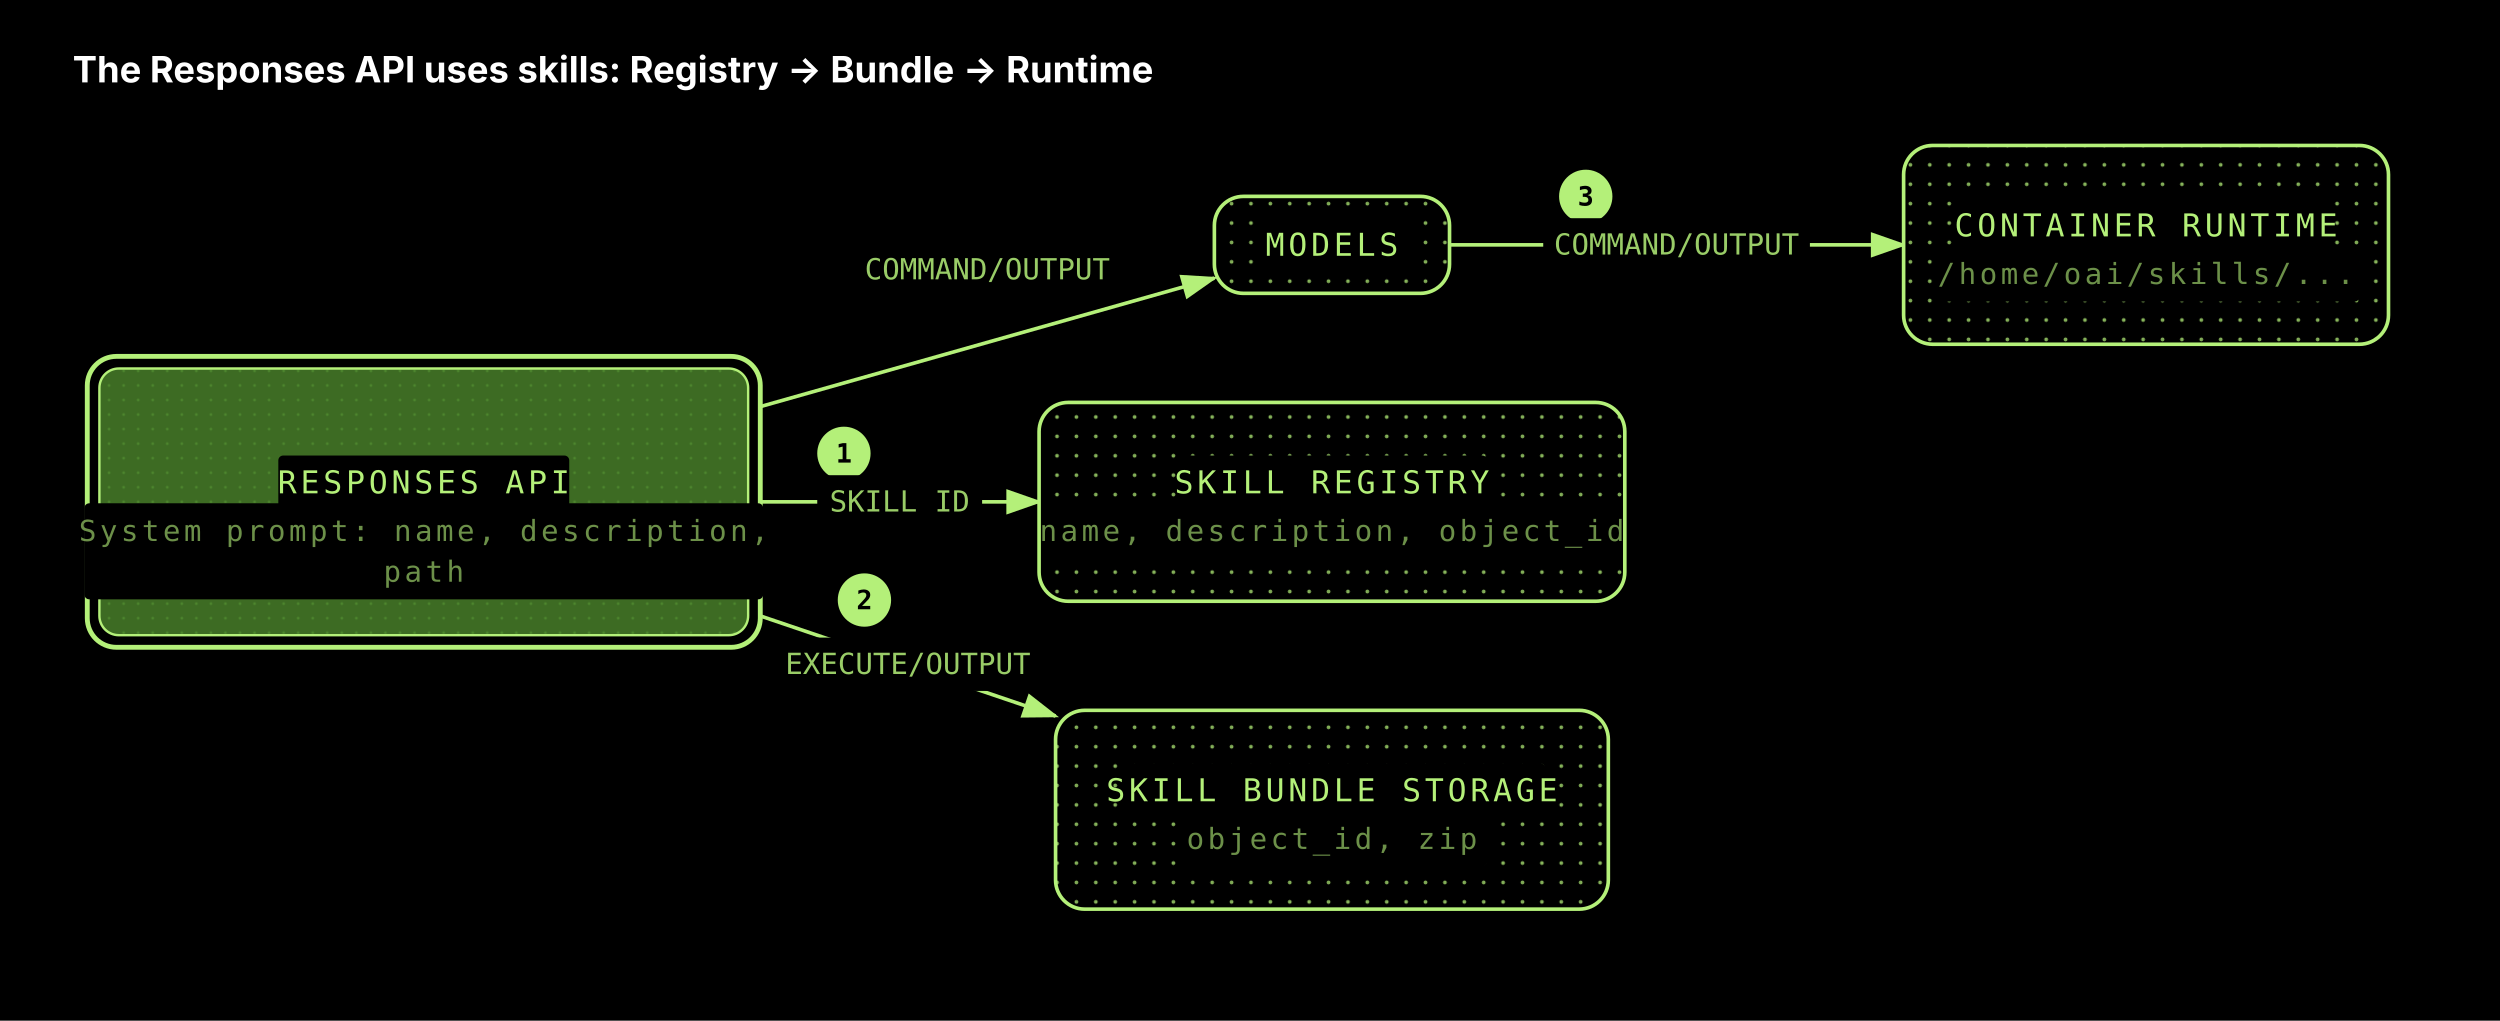
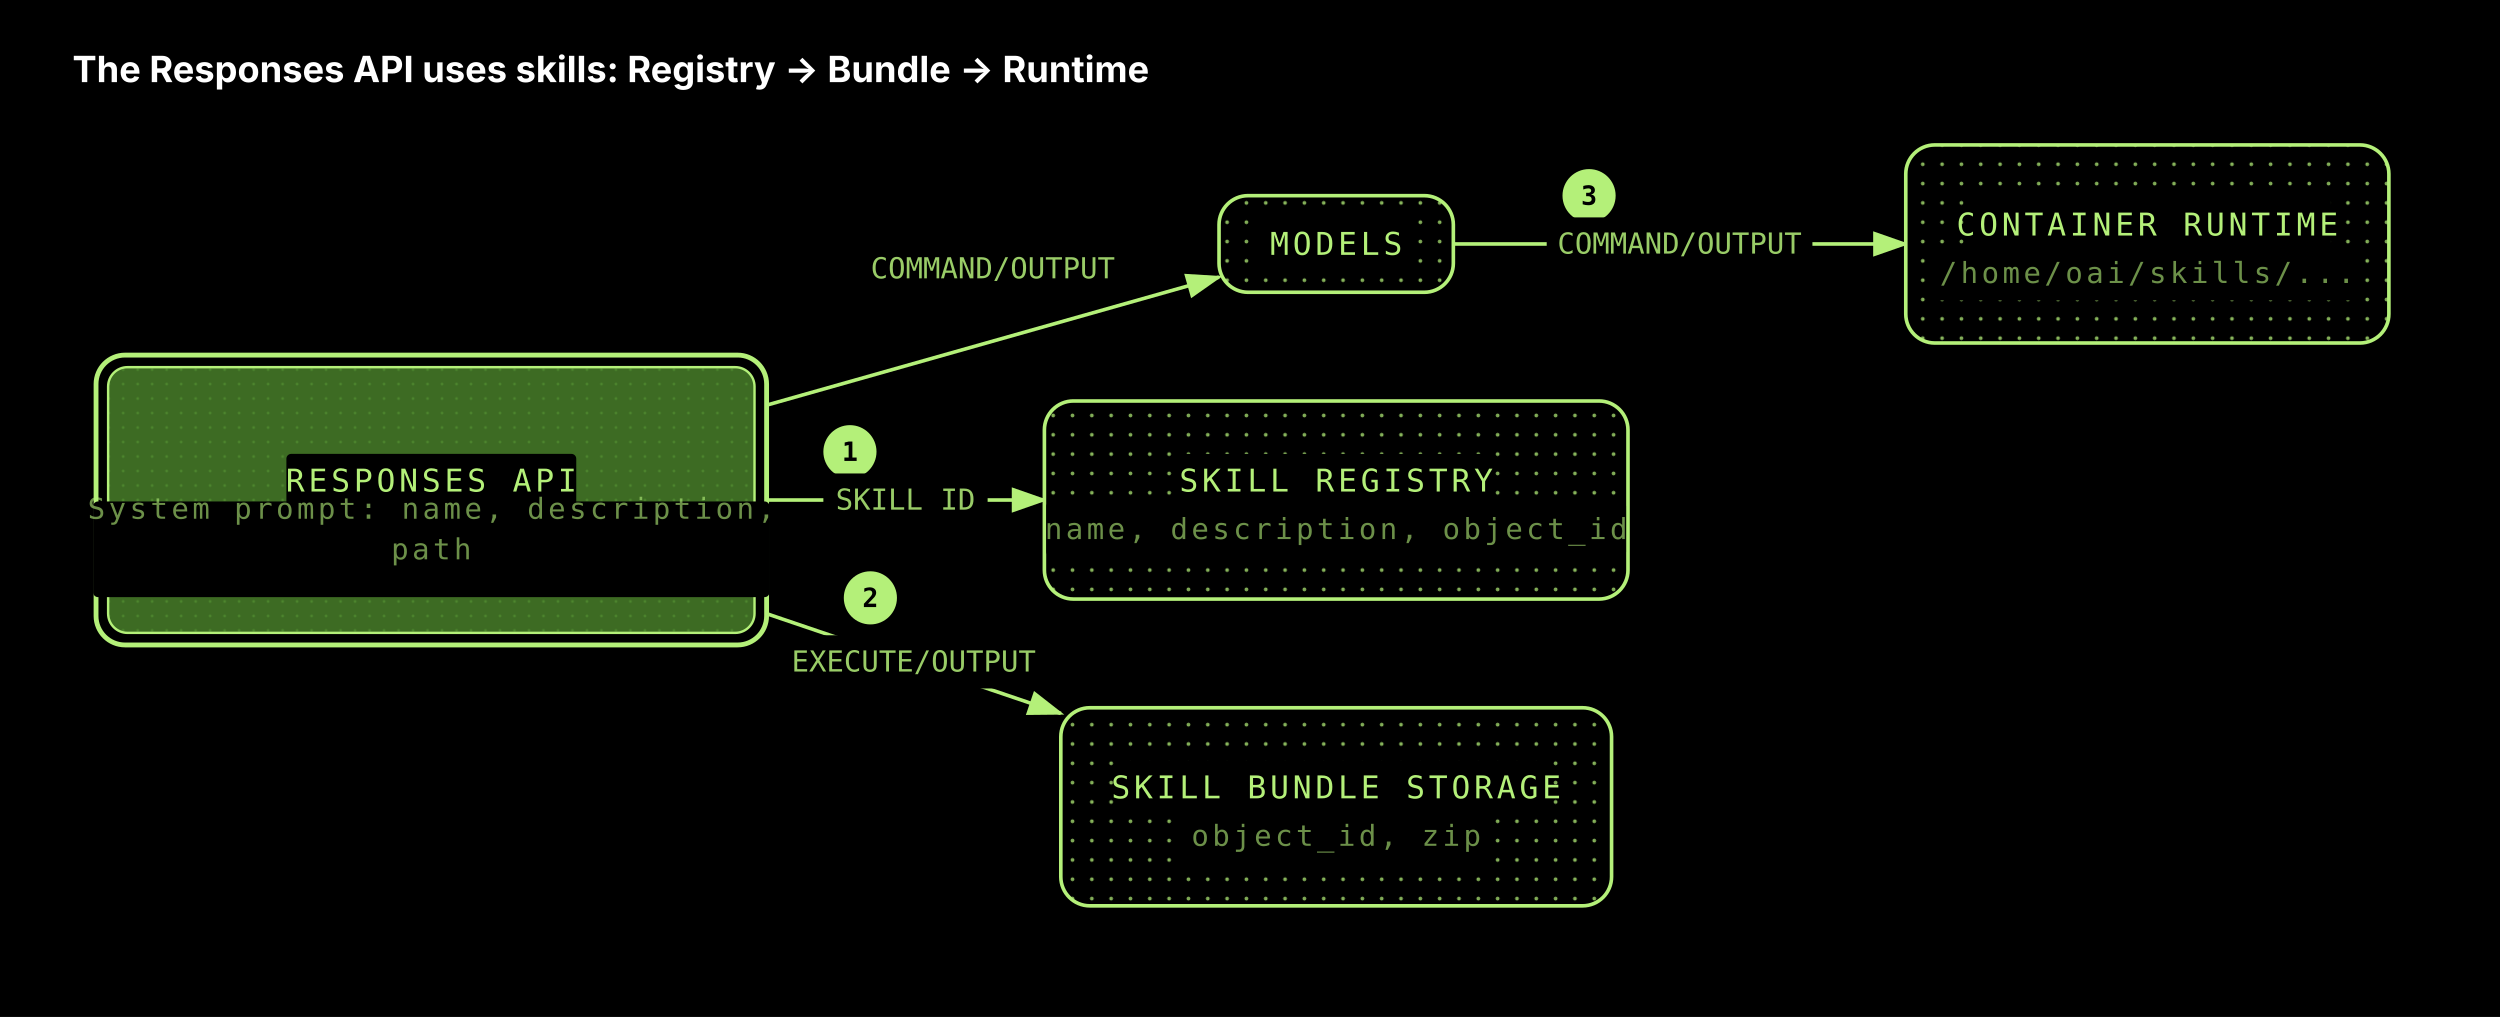
- <svg xmlns="http://www.w3.org/2000/svg" viewBox="0 0 1031.2 421" width="1031.2" height="421">
+ <svg xmlns="http://www.w3.org/2000/svg" viewBox="0 0 1034.96 421" width="1034.96" height="421">
  <defs>
    <pattern id="dotgrid" width="8" height="8" patternUnits="userSpaceOnUse">
      <rect width="8" height="8" fill="#000000" />
      <circle cx="4" cy="4" r="0.8" fill="#b4f079" opacity="0.7" />
    </pattern>
    <pattern id="crosshatch" width="8" height="8" patternUnits="userSpaceOnUse">
      <rect width="8" height="8" fill="#000000" />
      <path d="M0 8L8 0M-1 1L1 -1M7 9L9 7" stroke="#b4f079" stroke-width="0.8" opacity="0.2" />
    </pattern>
    <pattern id="hero" width="6" height="6" patternUnits="userSpaceOnUse">
      <rect width="6" height="6" fill="#3d6b23" />
      <circle cx="3" cy="3" r="0.6" fill="#5a9a35" opacity="0.5" />
    </pattern>
    <marker id="arrowhead" markerWidth="10" markerHeight="7" refX="9" refY="3.5" orient="auto" markerUnits="strokeWidth">
      <polygon points="0 0, 10 3.5, 0 7" fill="#b4f079" />
    </marker>
    <marker id="arrowhead-reverse" markerWidth="10" markerHeight="7" refX="1" refY="3.5" orient="auto" markerUnits="strokeWidth">
      <polygon points="10 0, 0 3.5, 10 7" fill="#b4f079" />
    </marker>
  </defs>
  <rect width="100%" height="100%" fill="#000000" />
  <g class="diagram">
    <text x="30" y="34" font-family="'Inter', 'Helvetica Neue', Arial, sans-serif" font-size="15" fill="#ffffff" font-weight="700">The Responses API uses skills: Registry → Bundle → Runtime</text>
-     <line x1="313.6" y1="167.724" x2="500.9" y2="114.724" stroke="#b4f079" stroke-width="1.5" marker-end="url(#arrowhead)" />
-     <line x1="313.6" y1="207" x2="428.6" y2="207" stroke="#b4f079" stroke-width="1.5" marker-end="url(#arrowhead)" />
-     <circle cx="348.1" cy="187" r="11" fill="#b4f079" stroke="none" />
-     <text x="348.1" y="187" font-family="'JetBrains Mono', 'Fira Code', 'SF Mono', 'Cascadia Code', monospace" font-size="11" fill="#000000" text-anchor="middle" dominant-baseline="central" font-weight="700">1</text>
-     <line x1="313.6" y1="254.057" x2="435.4" y2="295.351" stroke="#b4f079" stroke-width="1.5" marker-end="url(#arrowhead)" />
-     <circle cx="356.562" cy="247.504" r="11" fill="#b4f079" stroke="none" />
-     <text x="356.562" y="247.504" font-family="'JetBrains Mono', 'Fira Code', 'SF Mono', 'Cascadia Code', monospace" font-size="11" fill="#000000" text-anchor="middle" dominant-baseline="central" font-weight="700">2</text>
-     <line x1="597.9" y1="101" x2="785.2" y2="101" stroke="#b4f079" stroke-width="1.5" marker-end="url(#arrowhead)" />
-     <circle cx="654.09" cy="81" r="11" fill="#b4f079" stroke="none" />
-     <text x="654.09" y="81" font-family="'JetBrains Mono', 'Fira Code', 'SF Mono', 'Cascadia Code', monospace" font-size="11" fill="#000000" text-anchor="middle" dominant-baseline="central" font-weight="700">3</text>
-     <rect x="352.25" y="100.224" width="110" height="22" rx="4" fill="#000000" />
-     <rect x="337.1" y="196" width="68" height="22" rx="4" fill="#000000" />
-     <rect x="319.5" y="263" width="110" height="22" rx="4" fill="#000000" />
-     <rect x="636.55" y="90" width="110" height="22" rx="4" fill="#000000" />
-     <rect x="500.9" y="81" width="97" height="40" rx="12" fill="url(#dotgrid)" stroke="#b4f079" stroke-width="1.5" />
-     <rect x="517.4" y="89.9" width="64" height="22.2" fill="#000000" rx="2" />
-     <text x="549.4" y="101" font-family="'JetBrains Mono', 'Fira Code', 'SF Mono', 'Cascadia Code', monospace" font-size="13" fill="#b4f079" text-anchor="middle" dominant-baseline="central" letter-spacing="0.12em">MODELS</text>
-     <rect x="36" y="147" width="277.6" height="120" rx="12" fill="none" stroke="#b4f079" stroke-width="2" />
-     <rect x="41" y="152" width="267.6" height="110" rx="8" fill="url(#hero)" stroke="#b4f079" stroke-width="1" />
-     <rect x="114.8" y="187.9" width="120" height="22.2" fill="#000000" rx="2" />
-     <text x="174.8" y="199" font-family="'JetBrains Mono', 'Fira Code', 'SF Mono', 'Cascadia Code', monospace" font-size="13" fill="#b4f079" text-anchor="middle" dominant-baseline="central" letter-spacing="0.12em">RESPONSES API</text>
-     <rect x="34.8" y="207.6" width="280" height="39.6" fill="#000000" rx="2" />
-     <text x="174.8" y="219" font-family="'JetBrains Mono', 'Fira Code', 'SF Mono', 'Cascadia Code', monospace" font-size="12" fill="#b4f079" opacity="0.6" text-anchor="middle" dominant-baseline="central" letter-spacing="0.12em">System prompt: name, description,</text>
-     <text x="174.8" y="235.8" font-family="'JetBrains Mono', 'Fira Code', 'SF Mono', 'Cascadia Code', monospace" font-size="12" fill="#b4f079" opacity="0.6" text-anchor="middle" dominant-baseline="central" letter-spacing="0.12em">path</text>
-     <rect x="428.6" y="166" width="241.6" height="82" rx="12" fill="url(#dotgrid)" stroke="#b4f079" stroke-width="1.5" />
-     <rect x="485.4" y="187.9" width="128" height="22.2" fill="#000000" rx="2" />
-     <text x="549.4" y="199" font-family="'JetBrains Mono', 'Fira Code', 'SF Mono', 'Cascadia Code', monospace" font-size="13" fill="#b4f079" text-anchor="middle" dominant-baseline="central" letter-spacing="0.12em">SKILL REGISTRY</text>
-     <rect x="429.4" y="207.6" width="240" height="22.8" fill="#000000" rx="2" />
-     <text x="549.4" y="219" font-family="'JetBrains Mono', 'Fira Code', 'SF Mono', 'Cascadia Code', monospace" font-size="12" fill="#b4f079" opacity="0.6" text-anchor="middle" dominant-baseline="central" letter-spacing="0.12em">name, description, object_id</text>
-     <rect x="435.4" y="293" width="228" height="82" rx="12" fill="url(#dotgrid)" stroke="#b4f079" stroke-width="1.5" />
-     <rect x="461.4" y="314.9" width="176" height="22.2" fill="#000000" rx="2" />
-     <text x="549.4" y="326" font-family="'JetBrains Mono', 'Fira Code', 'SF Mono', 'Cascadia Code', monospace" font-size="13" fill="#b4f079" text-anchor="middle" dominant-baseline="central" letter-spacing="0.12em">SKILL BUNDLE STORAGE</text>
-     <rect x="485.4" y="334.6" width="128" height="22.8" fill="#000000" rx="2" />
-     <text x="549.4" y="346" font-family="'JetBrains Mono', 'Fira Code', 'SF Mono', 'Cascadia Code', monospace" font-size="12" fill="#b4f079" opacity="0.6" text-anchor="middle" dominant-baseline="central" letter-spacing="0.12em">object_id, zip</text>
-     <rect x="785.2" y="60" width="200" height="82" rx="12" fill="url(#dotgrid)" stroke="#b4f079" stroke-width="1.5" />
-     <rect x="809.2" y="81.9" width="152" height="22.2" fill="#000000" rx="2" />
-     <text x="885.2" y="93" font-family="'JetBrains Mono', 'Fira Code', 'SF Mono', 'Cascadia Code', monospace" font-size="13" fill="#b4f079" text-anchor="middle" dominant-baseline="central" letter-spacing="0.12em">CONTAINER RUNTIME</text>
-     <rect x="797.2" y="101.6" width="176" height="22.8" fill="#000000" rx="2" />
-     <text x="885.2" y="113" font-family="'JetBrains Mono', 'Fira Code', 'SF Mono', 'Cascadia Code', monospace" font-size="12" fill="#b4f079" opacity="0.6" text-anchor="middle" dominant-baseline="central" letter-spacing="0.12em">/home/oai/skills/...</text>
-     <text x="407.25" y="115.224" font-family="'JetBrains Mono', 'Fira Code', 'SF Mono', 'Cascadia Code', monospace" font-size="12" fill="#b4f079" opacity="0.85" text-anchor="middle">COMMAND/OUTPUT</text>
-     <text x="371.1" y="211" font-family="'JetBrains Mono', 'Fira Code', 'SF Mono', 'Cascadia Code', monospace" font-size="12" fill="#b4f079" opacity="0.85" text-anchor="middle">SKILL ID</text>
-     <text x="374.5" y="278" font-family="'JetBrains Mono', 'Fira Code', 'SF Mono', 'Cascadia Code', monospace" font-size="12" fill="#b4f079" opacity="0.85" text-anchor="middle">EXECUTE/OUTPUT</text>
-     <text x="691.55" y="105" font-family="'JetBrains Mono', 'Fira Code', 'SF Mono', 'Cascadia Code', monospace" font-size="12" fill="#b4f079" opacity="0.85" text-anchor="middle">COMMAND/OUTPUT</text>
+     <line x1="317.36" y1="167.724" x2="504.66" y2="114.724" stroke="#b4f079" stroke-width="1.5" marker-end="url(#arrowhead)" />
+     <line x1="317.36" y1="207" x2="432.36" y2="207" stroke="#b4f079" stroke-width="1.5" marker-end="url(#arrowhead)" />
+     <circle cx="351.86" cy="187" r="11" fill="#b4f079" stroke="none" />
+     <text x="351.86" y="187" font-family="'JetBrains Mono', 'Fira Code', 'SF Mono', 'Cascadia Code', monospace" font-size="11" fill="#000000" text-anchor="middle" dominant-baseline="central" font-weight="700">1</text>
+     <line x1="317.36" y1="254.057" x2="439.16" y2="295.351" stroke="#b4f079" stroke-width="1.5" marker-end="url(#arrowhead)" />
+     <circle cx="360.322" cy="247.504" r="11" fill="#b4f079" stroke="none" />
+     <text x="360.322" y="247.504" font-family="'JetBrains Mono', 'Fira Code', 'SF Mono', 'Cascadia Code', monospace" font-size="11" fill="#000000" text-anchor="middle" dominant-baseline="central" font-weight="700">2</text>
+     <line x1="601.66" y1="101" x2="788.96" y2="101" stroke="#b4f079" stroke-width="1.5" marker-end="url(#arrowhead)" />
+     <circle cx="657.85" cy="81" r="11" fill="#b4f079" stroke="none" />
+     <text x="657.85" y="81" font-family="'JetBrains Mono', 'Fira Code', 'SF Mono', 'Cascadia Code', monospace" font-size="11" fill="#000000" text-anchor="middle" dominant-baseline="central" font-weight="700">3</text>
+     <rect x="356.01" y="100.224" width="110" height="22" rx="4" fill="#000000" />
+     <rect x="340.86" y="196" width="68" height="22" rx="4" fill="#000000" />
+     <rect x="323.26" y="263" width="110" height="22" rx="4" fill="#000000" />
+     <rect x="640.31" y="90" width="110" height="22" rx="4" fill="#000000" />
+     <rect x="504.66" y="81" width="97" height="40" rx="12" fill="url(#dotgrid)" stroke="#b4f079" stroke-width="1.5" />
+     <rect x="521.16" y="89.9" width="64" height="22.2" fill="#000000" rx="2" />
+     <text x="553.16" y="101" font-family="'JetBrains Mono', 'Fira Code', 'SF Mono', 'Cascadia Code', monospace" font-size="13" fill="#b4f079" text-anchor="middle" dominant-baseline="central" letter-spacing="0.12em">MODELS</text>
+     <rect x="39.76" y="147" width="277.6" height="120" rx="12" fill="none" stroke="#b4f079" stroke-width="2" />
+     <rect x="44.76" y="152" width="267.6" height="110" rx="8" fill="url(#hero)" stroke="#b4f079" stroke-width="1" />
+     <rect x="118.56" y="187.9" width="120" height="22.2" fill="#000000" rx="2" />
+     <text x="178.56" y="199" font-family="'JetBrains Mono', 'Fira Code', 'SF Mono', 'Cascadia Code', monospace" font-size="13" fill="#b4f079" text-anchor="middle" dominant-baseline="central" letter-spacing="0.12em">RESPONSES API</text>
+     <rect x="38.56" y="207.6" width="280" height="39.6" fill="#000000" rx="2" />
+     <text x="178.56" y="210.6" font-family="'JetBrains Mono', 'Fira Code', 'SF Mono', 'Cascadia Code', monospace" font-size="12" fill="#b4f079" opacity="0.6" text-anchor="middle" dominant-baseline="central" letter-spacing="0.12em">System prompt: name, description,</text>
+     <text x="178.56" y="227.4" font-family="'JetBrains Mono', 'Fira Code', 'SF Mono', 'Cascadia Code', monospace" font-size="12" fill="#b4f079" opacity="0.6" text-anchor="middle" dominant-baseline="central" letter-spacing="0.12em">path</text>
+     <rect x="432.36" y="166" width="241.6" height="82" rx="12" fill="url(#dotgrid)" stroke="#b4f079" stroke-width="1.5" />
+     <rect x="489.16" y="187.9" width="128" height="22.2" fill="#000000" rx="2" />
+     <text x="553.16" y="199" font-family="'JetBrains Mono', 'Fira Code', 'SF Mono', 'Cascadia Code', monospace" font-size="13" fill="#b4f079" text-anchor="middle" dominant-baseline="central" letter-spacing="0.12em">SKILL REGISTRY</text>
+     <rect x="433.16" y="207.6" width="240" height="22.8" fill="#000000" rx="2" />
+     <text x="553.16" y="219" font-family="'JetBrains Mono', 'Fira Code', 'SF Mono', 'Cascadia Code', monospace" font-size="12" fill="#b4f079" opacity="0.6" text-anchor="middle" dominant-baseline="central" letter-spacing="0.12em">name, description, object_id</text>
+     <rect x="439.16" y="293" width="228" height="82" rx="12" fill="url(#dotgrid)" stroke="#b4f079" stroke-width="1.5" />
+     <rect x="465.16" y="314.9" width="176" height="22.2" fill="#000000" rx="2" />
+     <text x="553.16" y="326" font-family="'JetBrains Mono', 'Fira Code', 'SF Mono', 'Cascadia Code', monospace" font-size="13" fill="#b4f079" text-anchor="middle" dominant-baseline="central" letter-spacing="0.12em">SKILL BUNDLE STORAGE</text>
+     <rect x="489.16" y="334.6" width="128" height="22.8" fill="#000000" rx="2" />
+     <text x="553.16" y="346" font-family="'JetBrains Mono', 'Fira Code', 'SF Mono', 'Cascadia Code', monospace" font-size="12" fill="#b4f079" opacity="0.6" text-anchor="middle" dominant-baseline="central" letter-spacing="0.12em">object_id, zip</text>
+     <rect x="788.96" y="60" width="200" height="82" rx="12" fill="url(#dotgrid)" stroke="#b4f079" stroke-width="1.5" />
+     <rect x="812.96" y="81.9" width="152" height="22.2" fill="#000000" rx="2" />
+     <text x="888.96" y="93" font-family="'JetBrains Mono', 'Fira Code', 'SF Mono', 'Cascadia Code', monospace" font-size="13" fill="#b4f079" text-anchor="middle" dominant-baseline="central" letter-spacing="0.12em">CONTAINER RUNTIME</text>
+     <rect x="800.96" y="101.6" width="176" height="22.8" fill="#000000" rx="2" />
+     <text x="888.96" y="113" font-family="'JetBrains Mono', 'Fira Code', 'SF Mono', 'Cascadia Code', monospace" font-size="12" fill="#b4f079" opacity="0.6" text-anchor="middle" dominant-baseline="central" letter-spacing="0.12em">/home/oai/skills/...</text>
+     <text x="411.01" y="115.224" font-family="'JetBrains Mono', 'Fira Code', 'SF Mono', 'Cascadia Code', monospace" font-size="12" fill="#b4f079" opacity="0.85" text-anchor="middle">COMMAND/OUTPUT</text>
+     <text x="374.86" y="211" font-family="'JetBrains Mono', 'Fira Code', 'SF Mono', 'Cascadia Code', monospace" font-size="12" fill="#b4f079" opacity="0.85" text-anchor="middle">SKILL ID</text>
+     <text x="378.26" y="278" font-family="'JetBrains Mono', 'Fira Code', 'SF Mono', 'Cascadia Code', monospace" font-size="12" fill="#b4f079" opacity="0.85" text-anchor="middle">EXECUTE/OUTPUT</text>
+     <text x="695.31" y="105" font-family="'JetBrains Mono', 'Fira Code', 'SF Mono', 'Cascadia Code', monospace" font-size="12" fill="#b4f079" opacity="0.85" text-anchor="middle">COMMAND/OUTPUT</text>
  </g>
</svg>
